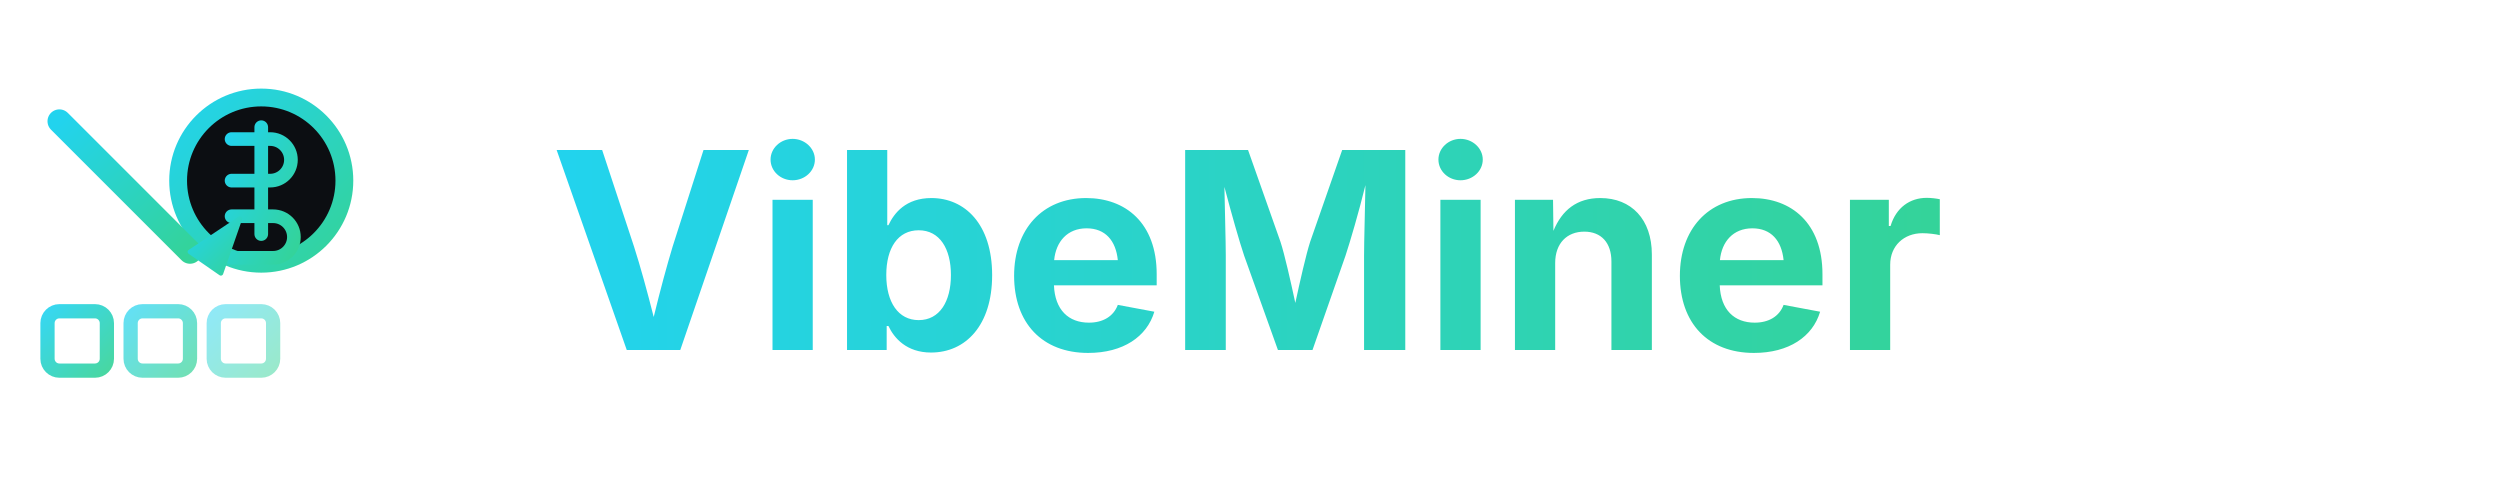
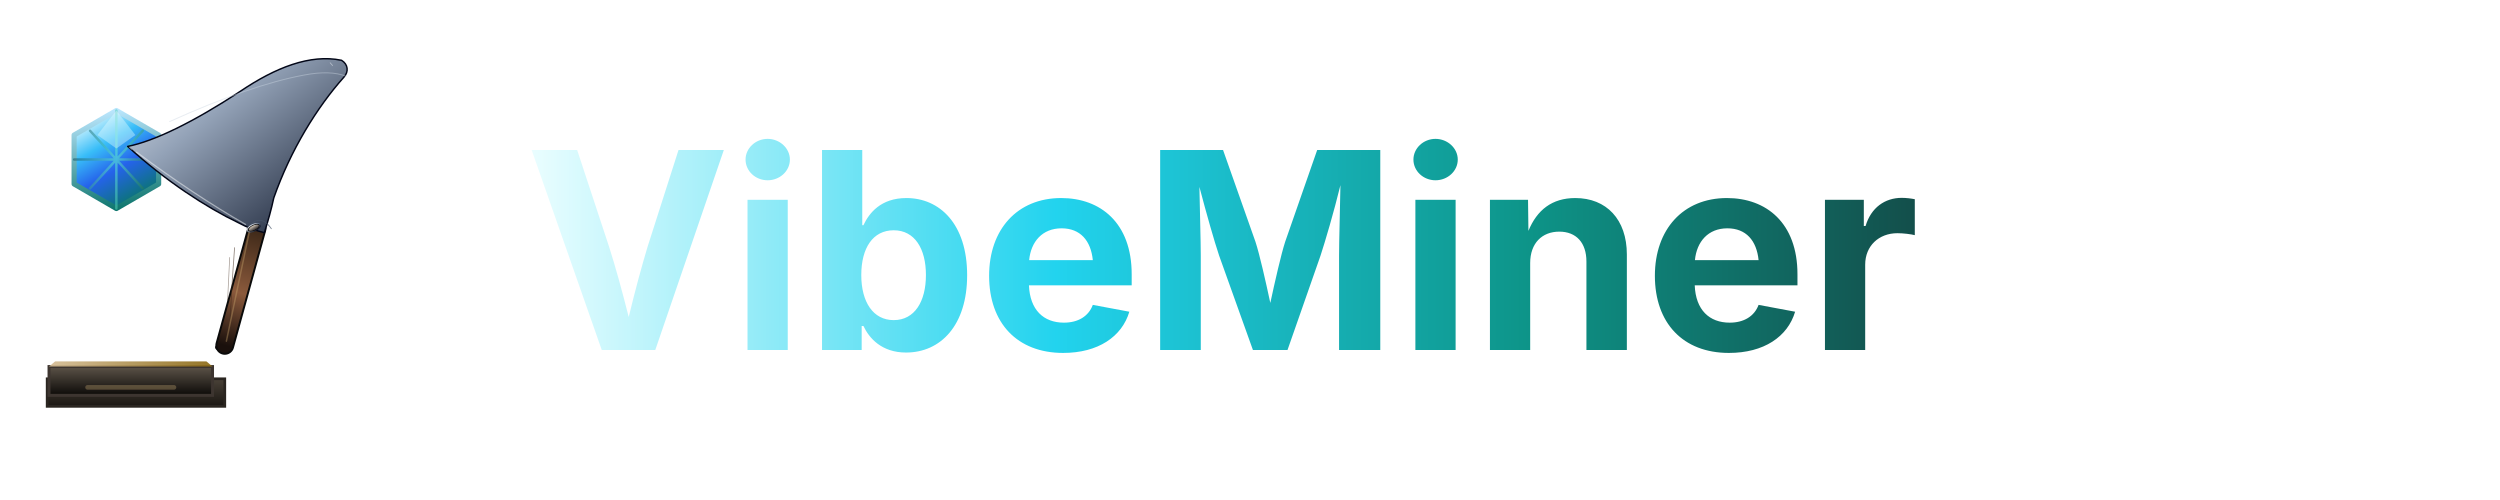
<svg xmlns="http://www.w3.org/2000/svg" viewBox="0 0 200 40" fill="none" aria-hidden="true">
  <defs>
-     <linearGradient id="vm-text" x1="0%" y1="0%" x2="100%" y2="0%">
-       <stop offset="0%" stop-color="#22d3ee" />
-       <stop offset="100%" stop-color="#34d399" />
+     <linearGradient id="vmw-text" x1="0%" y1="0%" x2="100%" y2="0%">
+       <stop offset="0%" stop-color="#ecfeff" />
+       <stop offset="38%" stop-color="#22d3ee" />
+       <stop offset="72%" stop-color="#0d9488" />
+       <stop offset="100%" stop-color="#134e4a" />
    </linearGradient>
-     <linearGradient id="vm-mark" x1="0%" y1="0%" x2="100%" y2="100%">
-       <stop offset="0%" stop-color="#22d3ee" />
-       <stop offset="100%" stop-color="#34d399" />
+     <linearGradient id="vmw-gem-main" x1="25%" y1="0%" x2="75%" y2="100%">
+       <stop offset="0%" stop-color="#ecfeff" />
+       <stop offset="32%" stop-color="#38bdf8" />
+       <stop offset="58%" stop-color="#2563eb" />
+       <stop offset="100%" stop-color="#047857" />
+     </linearGradient>
+     <linearGradient id="vmw-gem-shade" x1="0%" y1="40%" x2="100%" y2="60%">
+       <stop offset="0%" stop-color="#164e63" />
+       <stop offset="50%" stop-color="#5eead4" />
+       <stop offset="100%" stop-color="#14532d" />
+     </linearGradient>
+     <linearGradient id="vmw-gem-edge" x1="45%" y1="0%" x2="55%" y2="100%">
+       <stop offset="0%" stop-color="#bae6fd" />
+       <stop offset="100%" stop-color="#0f766e" />
+     </linearGradient>
+     <linearGradient id="vmw-base" x1="0%" y1="0%" x2="0%" y2="100%">
+       <stop offset="0%" stop-color="#5c5348" />
+       <stop offset="100%" stop-color="#0c0a08" />
+     </linearGradient>
+     <linearGradient id="vmw-base-cap" x1="0%" y1="0%" x2="100%" y2="0%">
+       <stop offset="0%" stop-color="#d4bc94" />
+       <stop offset="100%" stop-color="#8b6914" />
+     </linearGradient>
+     <linearGradient id="vmw-base-mid" x1="0%" y1="0%" x2="0%" y2="100%">
+       <stop offset="0%" stop-color="#4a4238" />
+       <stop offset="100%" stop-color="#1a1612" />
+     </linearGradient>
+     <linearGradient id="vmw-handle" gradientUnits="userSpaceOnUse" x1="18.35" y1="24.62" x2="20.98" y2="15.08">
+       <stop offset="0%" stop-color="#1a100c" />
+       <stop offset="45%" stop-color="#8b5a3c" />
+       <stop offset="100%" stop-color="#3d2818" />
+     </linearGradient>
+     <linearGradient id="vmw-steel" x1="0%" y1="0%" x2="100%" y2="100%">
+       <stop offset="0%" stop-color="#e2e8f0" />
+       <stop offset="35%" stop-color="#94a3b8" />
+       <stop offset="100%" stop-color="#0f172a" />
+     </linearGradient>
+     <linearGradient id="vmw-eye-rim" x1="20%" y1="0%" x2="80%" y2="100%">
+       <stop offset="0%" stop-color="#f8fafc" />
+       <stop offset="50%" stop-color="#64748b" />
+       <stop offset="100%" stop-color="#020617" />
+     </linearGradient>
+     <linearGradient id="vmw-wood-socket" x1="40%" y1="0%" x2="60%" y2="100%">
+       <stop offset="0%" stop-color="#e8dcc8" />
+       <stop offset="55%" stop-color="#78716c" />
+       <stop offset="100%" stop-color="#292524" />
    </linearGradient>
  </defs>
-   <g transform="translate(0,4) scale(0.95)">
-     <rect x="4" y="22" width="5" height="5" rx="1" stroke="url(#vm-mark)" stroke-width="1.2" fill="none" opacity="0.9" />
-     <rect x="11" y="22" width="5" height="5" rx="1" stroke="url(#vm-mark)" stroke-width="1.2" fill="none" opacity="0.7" />
-     <rect x="18" y="22" width="5" height="5" rx="1" stroke="url(#vm-mark)" stroke-width="1.2" fill="none" opacity="0.5" />
-     <path d="M9 24.5h2M16 24.5h2" stroke="url(#vm-mark)" stroke-width="1" stroke-linecap="round" />
-     <circle cx="22" cy="11" r="7" fill="#0c0e12" stroke="url(#vm-mark)" stroke-width="1.5" />
-     <path d="M22 6.5v9M19.5 7.5h3.25a1.75 1.75 0 0 1 0 3.5H19.5M19.5 14h3.5a1.75 1.75 0 0 1 0 3.5H19.5" stroke="url(#vm-mark)" stroke-width="1.15" stroke-linecap="round" fill="none" />
-     <line x1="5" y1="6" x2="16" y2="17" stroke="url(#vm-mark)" stroke-width="2" stroke-linecap="round" />
-     <path d="M16 17l4.2-2.8-1.6 4.6z" fill="url(#vm-mark)" stroke="url(#vm-mark)" stroke-width="0.4" stroke-linejoin="round" />
+   <g transform="translate(0,3.5) scale(0.98)">
+     <path d="M3.85 27.35h14.5v2.25H3.85z" fill="url(#vmw-base-mid)" stroke="#2a2520" stroke-width="0.22" />
+     <path d="M4 26.35h13.35v2.35H4z" fill="url(#vmw-base)" stroke="#3d3530" stroke-width="0.24" />
+     <path d="M4 26.35l0.5-0.42h12.35l0.5 0.42z" fill="url(#vmw-base-cap)" opacity="0.92" />
+     <path d="M7.15 28.05h7.05" stroke="#c4a574" stroke-width="0.38" stroke-linecap="round" opacity="0.35" />
+     <path d="M9.5 5.45L12.95 7.45L12.95 11.45L9.5 13.45L6.05 11.45L6.05 7.45L9.5 5.45Z" fill="url(#vmw-gem-main)" stroke="url(#vmw-gem-edge)" stroke-width="0.42" stroke-linejoin="round" />
+     <path d="M9.5 5.45V13.45M6.05 9.45h6.9M7.35 7.1l4.3 4.7M7.35 11.8l4.3-4.7" stroke="url(#vmw-gem-shade)" stroke-width="0.2" stroke-linecap="round" stroke-linejoin="round" opacity="0.55" />
+     <path d="M9.5 5.45L7.95 7.45L9.5 8.55L11.05 7.45L9.5 5.45Z" fill="#ecfeff" opacity="0.38" />
+     <path d="M18.42 24.72L20.98 15.08" stroke="#1a0f0a" stroke-width="0.64" stroke-linecap="round" opacity="0.45" />
+     <ellipse cx="17.98" cy="24.76" rx="0.37" ry="0.23" transform="rotate(-8 17.98 24.76)" fill="url(#vmw-handle)" stroke="#0a0a0a" stroke-width="0.1" />
+     <path d="M18.35 24.62L20.98 15.08" stroke="#0a0a0a" stroke-width="1.54" stroke-linecap="round" />
+     <path d="M18.35 24.62L20.98 15.08" stroke="url(#vmw-handle)" stroke-width="1.22" stroke-linecap="round" />
+     <path d="M18.78 22.48L18.98 19.05L19.15 16.65" stroke="#3d2818" stroke-width="0.07" stroke-linecap="round" opacity="0.55" />
+     <path d="M18.58 20.95L18.75 17.45" stroke="#3d2818" stroke-width="0.06" stroke-linecap="round" opacity="0.45" />
+     <path d="M18.48 24.28L20.38 15.22" stroke="#c9a66c" stroke-width="0.12" stroke-linecap="round" opacity="0.38" />
+     <path fill="url(#vmw-steel)" stroke="#020617" stroke-width="0.12" stroke-linejoin="round" d="M10.42 8.38C13.55 11.22 16.88 13.38 19.48 14.62C20.22 15.02 20.9 15.26 21.58 15.42C21.88 14.48 22.15 13.52 22.35 12.58C23.72 8.68 25.88 5.18 28.08 2.72C28.48 2.28 28.42 1.68 27.88 1.35C25.32 0.82 22.48 1.95 19.62 3.88C15.82 6.38 12.58 7.96 10.42 8.38Z" />
+     <path d="M11.15 8.85Q15.85 12.35 20.05 14.75" stroke="#f8fafc" stroke-width="0.1" stroke-linecap="round" opacity="0.5" fill="none" />
+     <path d="M13.85 6.35Q20.5 3.35 24.85 2.55Q26.95 2.15 28.25 2.65" stroke="#cbd5e1" stroke-width="0.08" stroke-linecap="round" opacity="0.44" fill="none" />
+     <path d="M10.55 8.45L10.75 8.62M26.95 1.55L27.15 1.78" stroke="#f1f5f9" stroke-width="0.06" stroke-linecap="round" opacity="0.52" fill="none" />
+     <path d="M20.15 15.05Q21.25 13.75 22.15 15.1" stroke="#475569" stroke-width="0.07" stroke-linecap="round" opacity="0.72" fill="none" />
+     <ellipse cx="20.72" cy="15.02" rx="0.48" ry="0.22" fill="url(#vmw-wood-socket)" stroke="#0a0a0a" stroke-width="0.06" transform="rotate(-26 20.72 15.02)" />
+     <ellipse cx="20.72" cy="15.02" rx="0.58" ry="0.28" fill="none" stroke="url(#vmw-eye-rim)" stroke-width="0.07" transform="rotate(-26 20.72 15.02)" />
  </g>
-   <text x="44" y="28" font-family="system-ui, -apple-system, BlinkMacSystemFont, 'Segoe UI', sans-serif" font-size="22" font-weight="650" fill="url(#vm-text)">
+   <text x="42" y="28" font-family="system-ui, -apple-system, BlinkMacSystemFont, 'Segoe UI', sans-serif" font-size="22" font-weight="650" fill="url(#vmw-text)">
    VibeMiner
  </text>
</svg>
